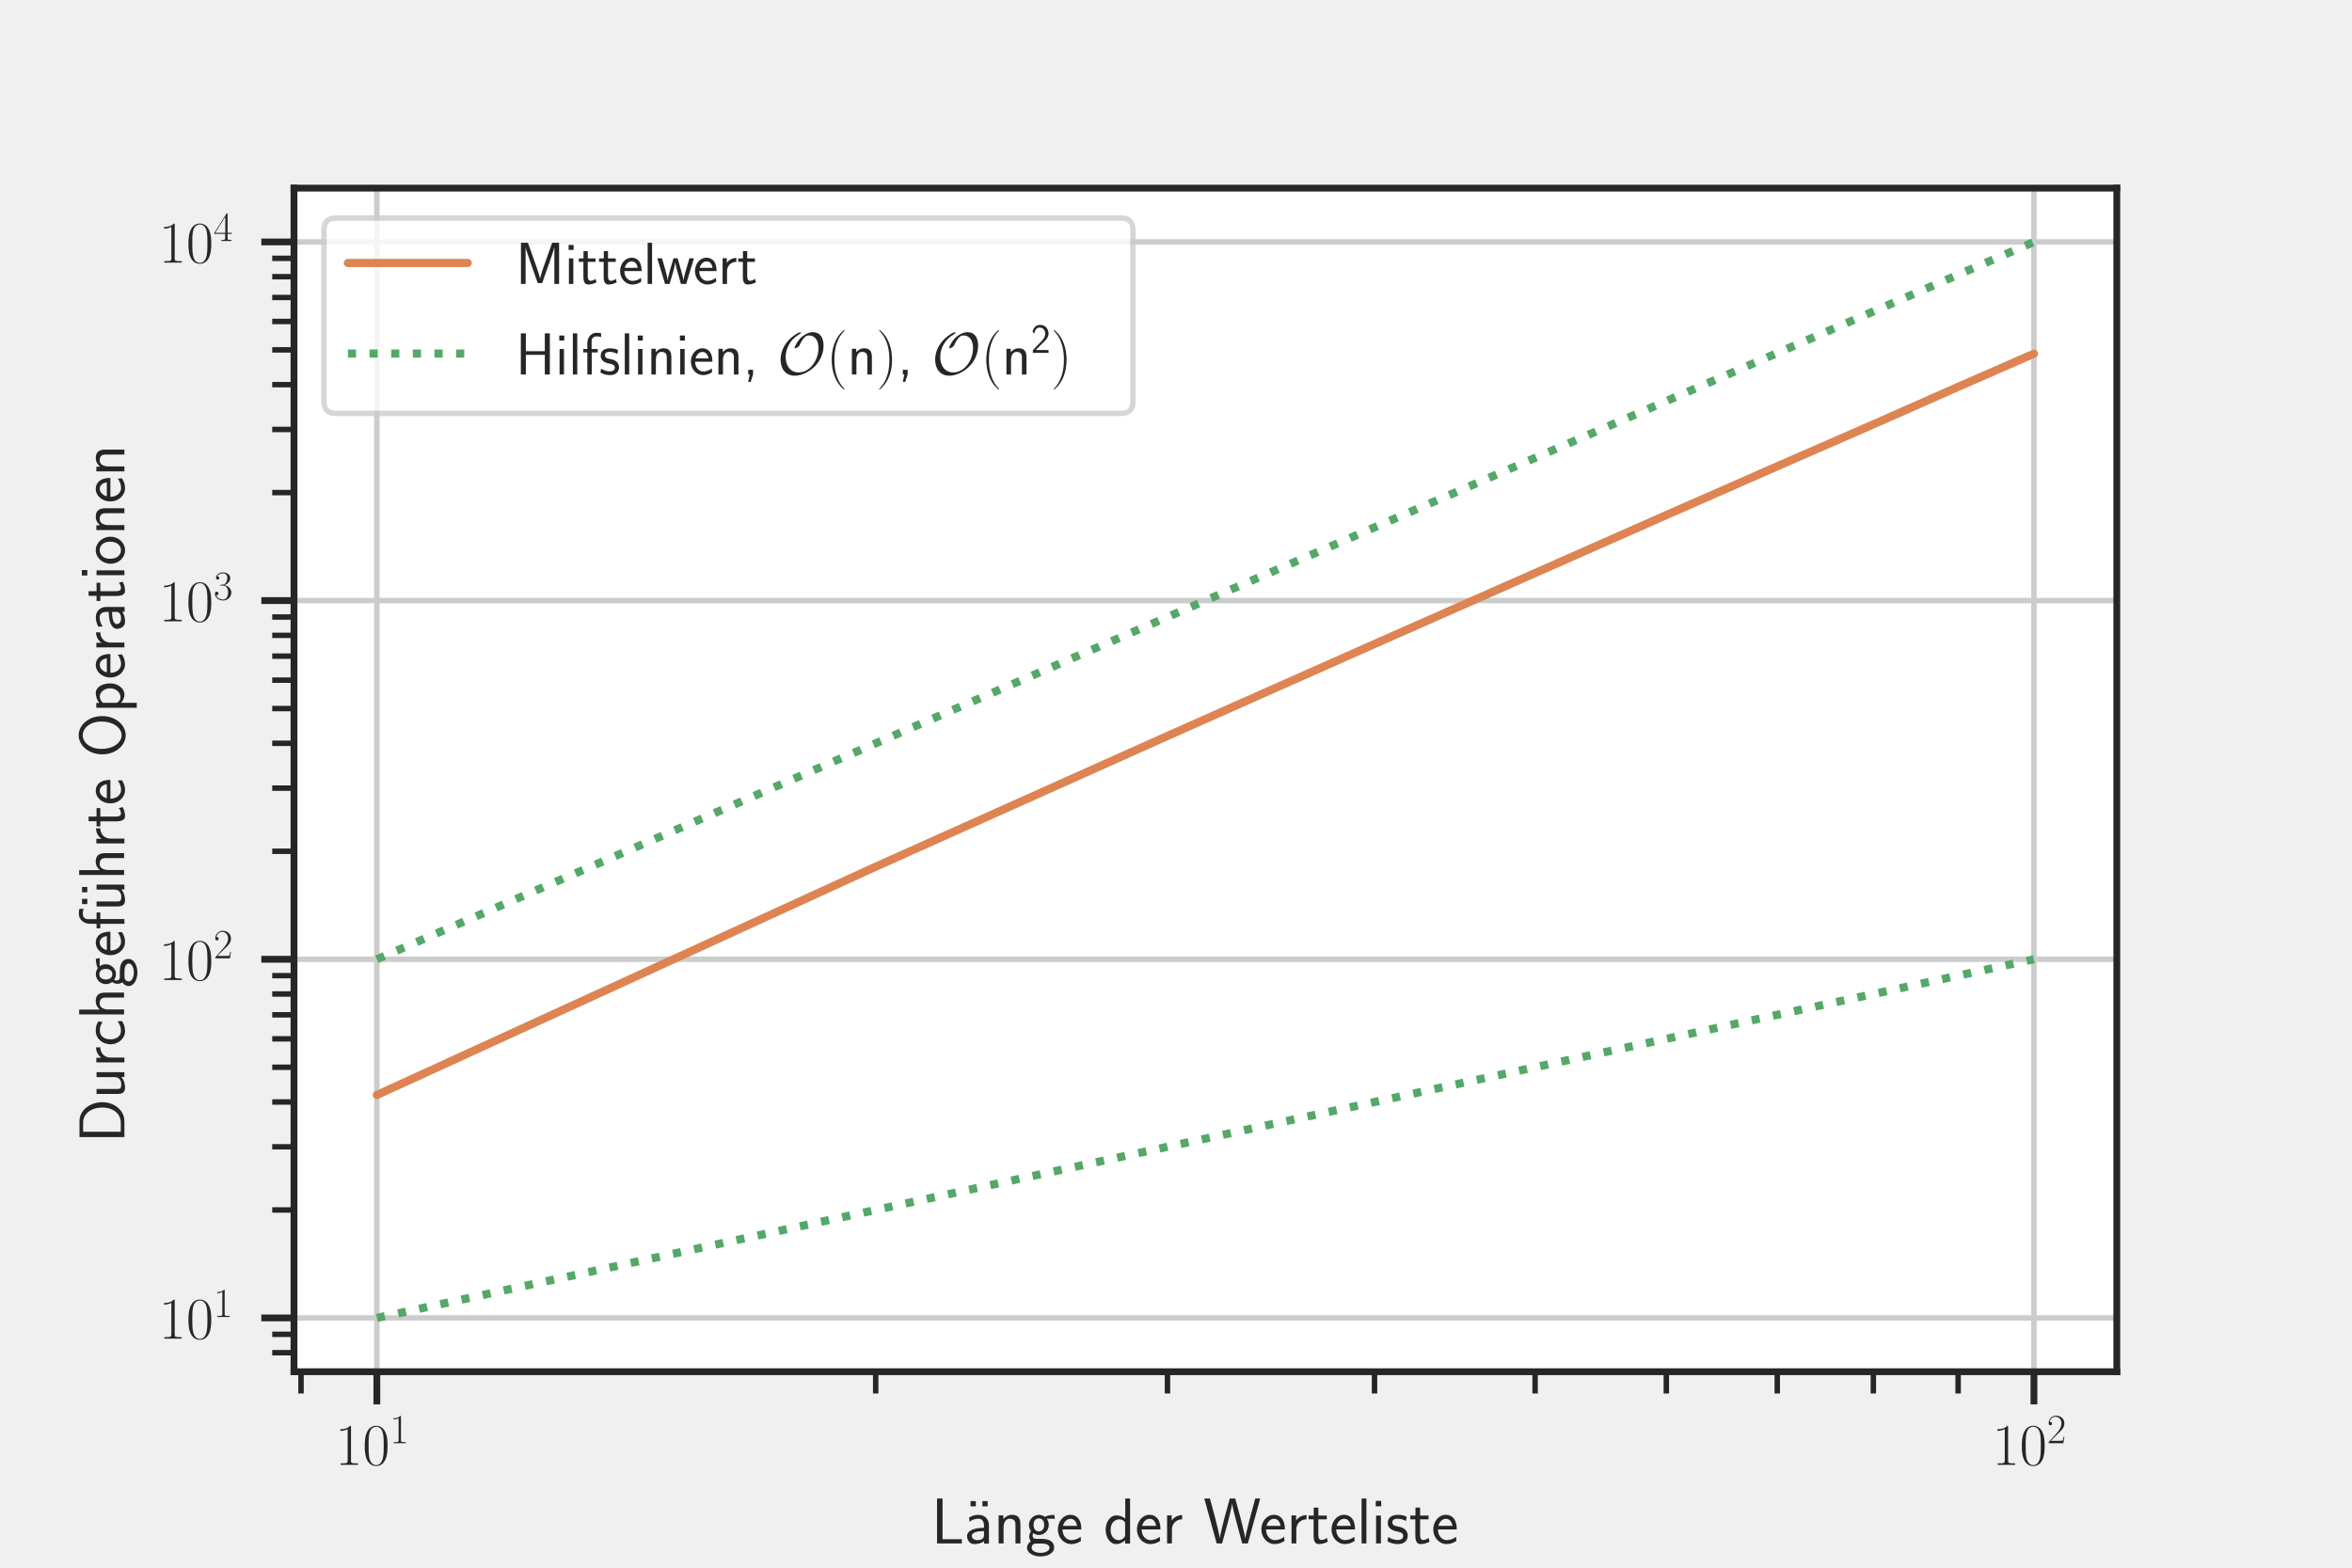
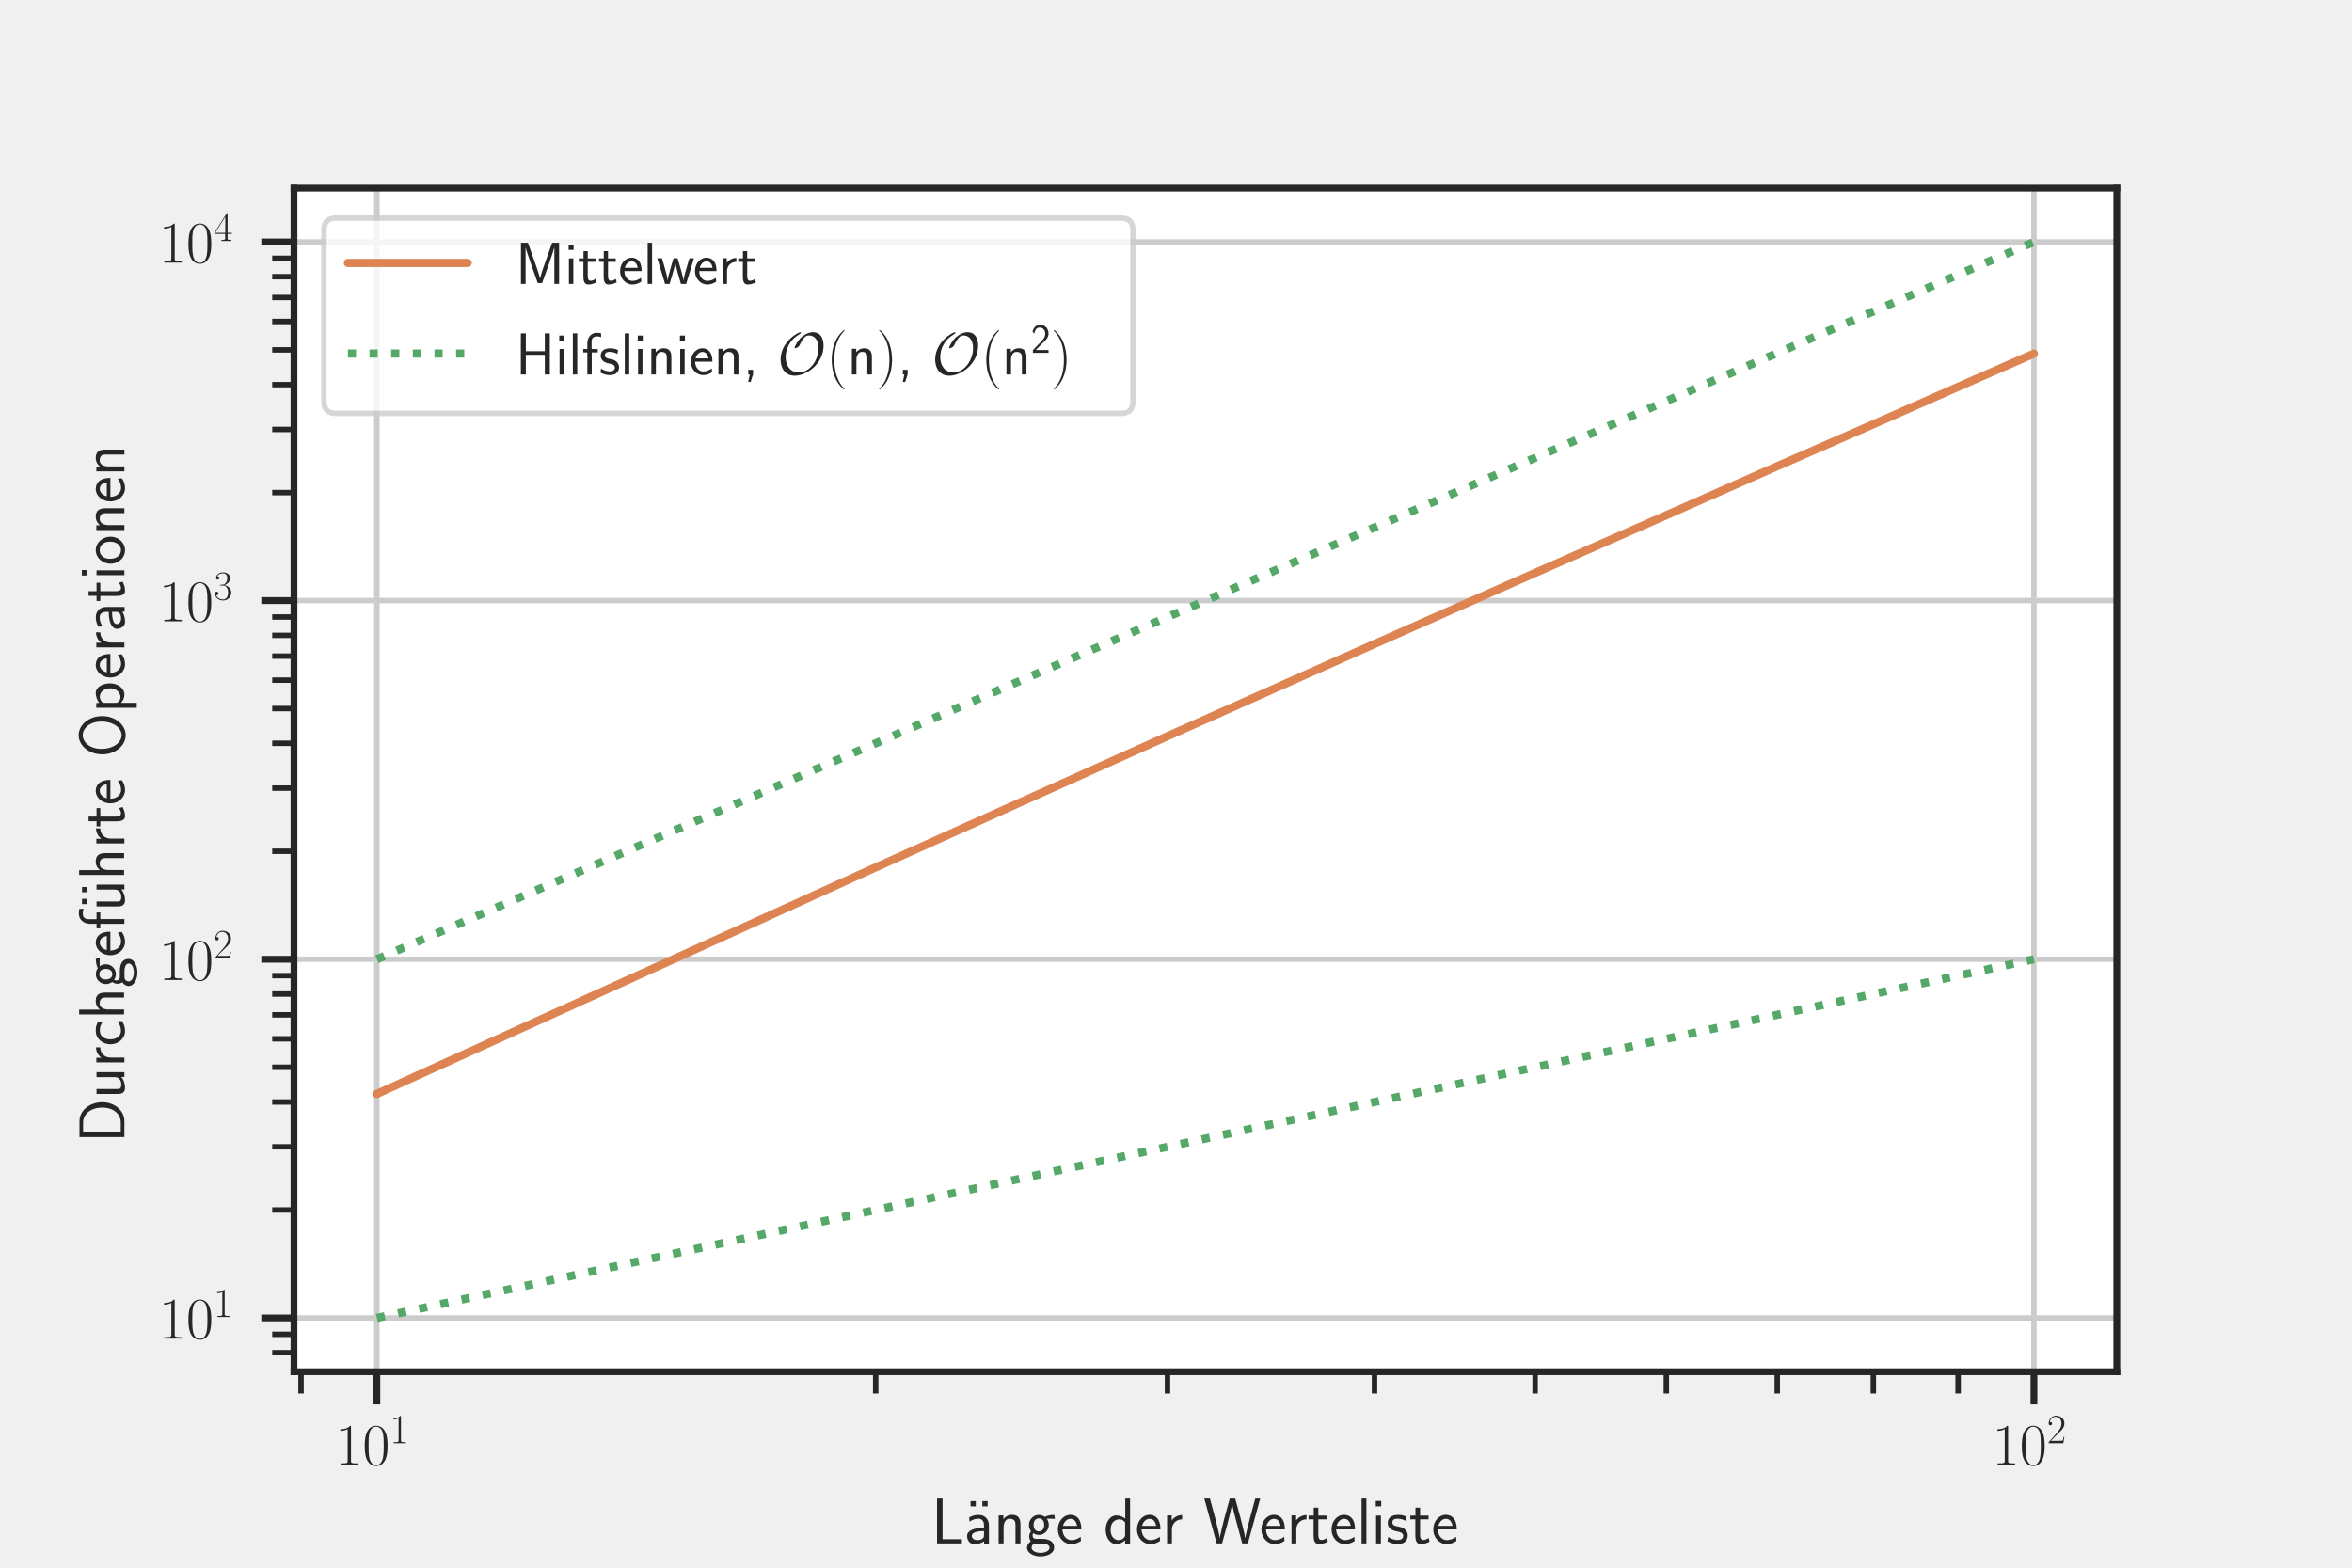
<svg xmlns="http://www.w3.org/2000/svg" xmlns:xlink="http://www.w3.org/1999/xlink" width="432pt" height="288pt" viewBox="0 0 432 288" version="1.1">
  <defs>
    <style type="text/css">*{stroke-linejoin: round; stroke-linecap: butt}</style>
  </defs>
  <g id="figure_1">
    <g id="patch_1">
      <path d="M 0 288  L 432 288  L 432 0  L 0 0  L 0 288  z " style="fill: none" />
    </g>
    <g id="axes_1">
      <g id="patch_2">
        <path d="M 54 252  L 388.8 252  L 388.8 34.56  L 54 34.56  z " style="fill: #ffffff" />
      </g>
      <g id="matplotlib.axis_1">
        <g id="xtick_1">
          <g id="line2d_1">
-             <path d="M 69.218 252  L 69.218 34.56  " clip-path="url(#p0f7d8b0565)" style="fill: none; stroke: #cccccc; stroke-linecap: round" />
+             <path d="M 69.218 252  L 69.218 34.56  " clip-path="url(#p157c91a8a0)" style="fill: none; stroke: #cccccc; stroke-linecap: round" />
          </g>
          <g id="line2d_2">
            <defs>
-               <path id="mb11c93029e" d="M 0 0  L 0 6  " style="stroke: #262626; stroke-width: 1.25" />
-             </defs>
-             <g>
-               <use xlink:href="#mb11c93029e" x="69.218" y="252" style="fill: #262626; stroke: #262626; stroke-width: 1.25" />
+               <path id="md60c6b02e2" d="M 0 0  L 0 6  " style="stroke: #262626; stroke-width: 1.25" />
+             </defs>
+             <g>
+               <use xlink:href="#md60c6b02e2" x="69.218" y="252" style="fill: #262626; stroke: #262626; stroke-width: 1.25" />
            </g>
          </g>
          <g id="text_1">
            <g style="fill: #262626" transform="translate(61.55454 269.1103)scale(0.11 -0.11)">
              <defs>
                <path id="CMR17-31" d="M 1702 4058  C 1702 4192 1696 4192 1606 4192  C 1357 3916 979 3827 621 3827  C 602 3827 570 3827 563 3808  C 557 3795 557 3782 557 3648  C 755 3648 1088 3686 1344 3839  L 1344 461  C 1344 236 1331 160 781 160  L 589 160  L 589 0  C 896 0 1216 0 1523 0  C 1830 0 2150 0 2458 0  L 2458 160  L 2266 160  C 1715 160 1702 230 1702 458  L 1702 4058  z " transform="scale(0.015625)" />
                <path id="CMR17-30" d="M 2688 2025  C 2688 2416 2682 3080 2413 3591  C 2176 4039 1798 4198 1466 4198  C 1158 4198 768 4058 525 3597  C 269 3118 243 2524 243 2025  C 243 1661 250 1106 448 619  C 723 -39 1216 -128 1466 -128  C 1760 -128 2208 -7 2470 600  C 2662 1042 2688 1559 2688 2025  z M 1466 -26  C 1056 -26 813 325 723 812  C 653 1188 653 1738 653 2096  C 653 2588 653 2997 736 3387  C 858 3929 1216 4096 1466 4096  C 1728 4096 2067 3923 2189 3400  C 2272 3036 2278 2607 2278 2096  C 2278 1680 2278 1169 2202 792  C 2067 95 1690 -26 1466 -26  z " transform="scale(0.015625)" />
              </defs>
              <use xlink:href="#CMR17-31" transform="scale(0.996264)" />
              <use xlink:href="#CMR17-30" transform="translate(45.69048 0)scale(0.996264)" />
              <use xlink:href="#CMR17-31" transform="translate(91.38095 36.15364)scale(0.697382)" />
            </g>
          </g>
        </g>
        <g id="xtick_2">
          <g id="line2d_3">
-             <path d="M 373.582 252  L 373.582 34.56  " clip-path="url(#p0f7d8b0565)" style="fill: none; stroke: #cccccc; stroke-linecap: round" />
+             <path d="M 373.582 252  L 373.582 34.56  " clip-path="url(#p157c91a8a0)" style="fill: none; stroke: #cccccc; stroke-linecap: round" />
          </g>
          <g id="line2d_4">
            <g>
-               <use xlink:href="#mb11c93029e" x="373.582" y="252" style="fill: #262626; stroke: #262626; stroke-width: 1.25" />
+               <use xlink:href="#md60c6b02e2" x="373.582" y="252" style="fill: #262626; stroke: #262626; stroke-width: 1.25" />
            </g>
          </g>
          <g id="text_2">
            <g style="fill: #262626" transform="translate(365.9182 269.1103)scale(0.11 -0.11)">
              <defs>
                <path id="CMR17-32" d="M 2669 989  L 2554 989  C 2490 536 2438 459 2413 420  C 2381 369 1920 369 1830 369  L 602 369  C 832 619 1280 1072 1824 1597  C 2214 1967 2669 2402 2669 3035  C 2669 3790 2067 4224 1395 4224  C 691 4224 262 3604 262 3030  C 262 2780 448 2748 525 2748  C 589 2748 781 2787 781 3010  C 781 3207 614 3264 525 3264  C 486 3264 448 3258 422 3245  C 544 3790 915 4058 1306 4058  C 1862 4058 2227 3617 2227 3035  C 2227 2479 1901 2000 1536 1584  L 262 146  L 262 0  L 2515 0  L 2669 989  z " transform="scale(0.015625)" />
              </defs>
              <use xlink:href="#CMR17-31" transform="scale(0.996264)" />
              <use xlink:href="#CMR17-30" transform="translate(45.69048 0)scale(0.996264)" />
              <use xlink:href="#CMR17-32" transform="translate(91.38095 36.15364)scale(0.697382)" />
            </g>
          </g>
        </g>
        <g id="xtick_3">
          <g id="line2d_5">
            <defs>
-               <path id="mc1dfe61131" d="M 0 0  L 0 4  " style="stroke: #262626" />
-             </defs>
-             <g>
-               <use xlink:href="#mc1dfe61131" x="55.291" y="252" style="fill: #262626; stroke: #262626" />
+               <path id="m13359ca00f" d="M 0 0  L 0 4  " style="stroke: #262626" />
+             </defs>
+             <g>
+               <use xlink:href="#m13359ca00f" x="55.291" y="252" style="fill: #262626; stroke: #262626" />
            </g>
          </g>
        </g>
        <g id="xtick_4">
          <g id="line2d_6">
            <g>
-               <use xlink:href="#mc1dfe61131" x="160.841" y="252" style="fill: #262626; stroke: #262626" />
+               <use xlink:href="#m13359ca00f" x="160.841" y="252" style="fill: #262626; stroke: #262626" />
            </g>
          </g>
        </g>
        <g id="xtick_5">
          <g id="line2d_7">
            <g>
-               <use xlink:href="#mc1dfe61131" x="214.437" y="252" style="fill: #262626; stroke: #262626" />
+               <use xlink:href="#m13359ca00f" x="214.437" y="252" style="fill: #262626; stroke: #262626" />
            </g>
          </g>
        </g>
        <g id="xtick_6">
          <g id="line2d_8">
            <g>
-               <use xlink:href="#mc1dfe61131" x="252.463" y="252" style="fill: #262626; stroke: #262626" />
+               <use xlink:href="#m13359ca00f" x="252.463" y="252" style="fill: #262626; stroke: #262626" />
            </g>
          </g>
        </g>
        <g id="xtick_7">
          <g id="line2d_9">
            <g>
-               <use xlink:href="#mc1dfe61131" x="281.959" y="252" style="fill: #262626; stroke: #262626" />
+               <use xlink:href="#m13359ca00f" x="281.959" y="252" style="fill: #262626; stroke: #262626" />
            </g>
          </g>
        </g>
        <g id="xtick_8">
          <g id="line2d_10">
            <g>
-               <use xlink:href="#mc1dfe61131" x="306.059" y="252" style="fill: #262626; stroke: #262626" />
+               <use xlink:href="#m13359ca00f" x="306.059" y="252" style="fill: #262626; stroke: #262626" />
            </g>
          </g>
        </g>
        <g id="xtick_9">
          <g id="line2d_11">
            <g>
-               <use xlink:href="#mc1dfe61131" x="326.435" y="252" style="fill: #262626; stroke: #262626" />
+               <use xlink:href="#m13359ca00f" x="326.435" y="252" style="fill: #262626; stroke: #262626" />
            </g>
          </g>
        </g>
        <g id="xtick_10">
          <g id="line2d_12">
            <g>
-               <use xlink:href="#mc1dfe61131" x="344.086" y="252" style="fill: #262626; stroke: #262626" />
+               <use xlink:href="#m13359ca00f" x="344.086" y="252" style="fill: #262626; stroke: #262626" />
            </g>
          </g>
        </g>
        <g id="xtick_11">
          <g id="line2d_13">
            <g>
-               <use xlink:href="#mc1dfe61131" x="359.655" y="252" style="fill: #262626; stroke: #262626" />
+               <use xlink:href="#m13359ca00f" x="359.655" y="252" style="fill: #262626; stroke: #262626" />
            </g>
          </g>
        </g>
        <g id="text_3">
          <g style="fill: #262626" transform="translate(171.063 283.5434)scale(0.12 -0.12)">
            <defs>
              <path id="CMSS17-4c" d="M 1670 414  C 1594 414 1517 414 1440 414  L 1101 414  L 1101 4416  L 563 4416  L 563 0  L 3002 0  L 3002 414  L 1670 414  z " transform="scale(0.015625)" />
              <path id="CMSS17-7f" d="M 1178 4164  L 659 4164  L 659 3648  L 1178 3648  L 1178 4164  z M 2342 4164  L 1824 4164  L 1824 3648  L 2342 3648  L 2342 4164  z " transform="scale(0.015625)" />
              <path id="CMSS17-61" d="M 2406 1791  C 2406 2392 1978 2808 1402 2808  C 1120 2808 813 2757 461 2553  L 499 2135  C 659 2248 934 2432 1395 2432  C 1722 2432 1920 2180 1920 1782  L 1920 1536  C 896 1536 256 1238 256 726  C 256 461 416 -64 947 -64  C 1043 -64 1562 -64 1933 217  L 1933 -19  L 2406 -19  L 2406 1791  z M 1920 816  C 1920 701 1920 548 1728 434  C 1562 325 1350 325 1261 325  C 941 325 723 511 723 744  C 723 1211 1722 1211 1920 1211  L 1920 816  z " transform="scale(0.015625)" />
              <path id="CMSS17-6e" d="M 2618 1877  C 2618 2283 2522 2816 1798 2816  C 1389 2816 1120 2606 941 2389  L 941 2758  L 474 2758  L 474 0  L 960 0  L 960 1559  C 960 1964 1114 2428 1549 2428  C 2112 2428 2131 2048 2131 1829  L 2131 0  L 2618 0  L 2618 1877  z " transform="scale(0.015625)" />
              <path id="CMSS17-67" d="M 2848 2808  C 2483 2808 2170 2738 1914 2617  C 1702 2777 1485 2808 1338 2808  C 781 2808 358 2349 358 1814  C 358 1468 550 1207 563 1195  C 448 1035 384 863 384 672  C 384 448 474 289 544 200  C 211 -3 166 -314 166 -435  C 166 -898 749 -1280 1498 -1280  C 2253 -1280 2835 -898 2835 -428  C 2835 448 1856 448 1587 448  L 1069 448  C 973 448 717 448 717 791  C 717 921 774 1004 781 1010  C 877 940 1075 832 1338 832  C 1869 832 2310 1278 2310 1827  C 2310 2132 2170 2355 2112 2432  L 2131 2432  C 2150 2432 2419 2432 2515 2432  C 2720 2432 2739 2429 2918 2419  L 2848 2808  z M 1338 1182  C 1120 1182 813 1315 813 1823  C 813 2375 1165 2464 1331 2464  C 1549 2464 1856 2331 1856 1823  C 1856 1271 1504 1182 1338 1182  z M 1581 -10  C 1734 -10 2381 -10 2381 -442  C 2381 -714 1984 -929 1504 -929  C 1018 -929 621 -720 621 -435  C 621 -403 621 -10 1062 -10  L 1581 -10  z " transform="scale(0.015625)" />
              <path id="CMSS17-65" d="M 2502 1377  C 2502 1590 2490 2003 2285 2345  C 2061 2713 1696 2816 1421 2816  C 755 2816 192 2188 192 1375  C 192 582 774 -64 1510 -64  C 1798 -64 2150 19 2470 248  C 2470 274 2458 414 2451 420  C 2451 433 2432 630 2432 656  C 2125 407 1773 325 1517 325  C 1107 325 666 667 646 1377  L 2502 1377  z M 698 1728  C 781 2084 1062 2421 1421 2421  C 1517 2421 1965 2421 2080 1728  L 698 1728  z " transform="scale(0.015625)" />
              <path id="CMSS17-64" d="M 2611 4416  L 2138 4416  L 2138 2438  C 1939 2603 1613 2756 1254 2756  C 672 2756 211 2131 211 1347  C 211 562 666 -64 1235 -64  C 1677 -64 1971 172 2125 306  L 2125 -13  L 2611 -13  L 2611 4416  z M 2125 836  C 2125 747 2125 653 1926 482  C 1798 375 1645 325 1498 325  C 1152 325 698 576 698 1340  C 698 2134 1210 2368 1562 2368  C 1798 2368 1990 2254 2125 2065  L 2125 836  z " transform="scale(0.015625)" />
              <path id="CMSS17-72" d="M 954 1363  C 954 1965 1395 2368 1958 2368  L 1958 2789  C 1549 2789 1165 2585 934 2253  L 934 2758  L 480 2758  L 480 0  L 954 0  L 954 1363  z " transform="scale(0.015625)" />
              <path id="CMSS17-57" d="M 5581 4416  L 5094 4416  L 4557 2437  C 4474 2118 4397 1801 4320 1482  C 4205 1011 4122 681 4109 515  L 4102 515  C 4090 687 4006 1049 3904 1457  C 3827 1795 3744 2131 3654 2462  L 3123 4416  L 2586 4416  L 2080 2562  L 1824 1549  C 1632 747 1626 632 1613 505  L 1606 505  C 1606 543 1581 753 1402 1498  C 1312 1868 1222 2244 1126 2601  L 634 4416  L 83 4416  L 1299 0  L 1830 0  L 2336 1839  L 2592 2851  C 2765 3564 2803 3742 2816 3901  L 2822 3901  C 2822 3876 2880 3474 3130 2545  L 3808 0  L 4365 0  L 5581 4416  z " transform="scale(0.015625)" />
              <path id="CMSS17-74" d="M 1069 2368  L 1901 2368  L 1901 2737  L 1069 2737  L 1069 3520  L 614 3520  L 614 2737  L 109 2737  L 109 2368  L 602 2368  L 602 749  C 602 384 685 -64 1107 -64  C 1427 -64 1722 25 2003 172  L 1901 548  C 1747 414 1562 337 1363 337  C 1082 337 1069 696 1069 856  L 1069 2368  z " transform="scale(0.015625)" />
              <path id="CMSS17-6c" d="M 947 4416  L 474 4416  L 474 0  L 947 0  L 947 4416  z " transform="scale(0.015625)" />
              <path id="CMSS17-69" d="M 979 4183  L 442 4183  L 442 3648  L 979 3648  L 979 4183  z M 947 2739  L 474 2739  L 474 0  L 947 0  L 947 2739  z " transform="scale(0.015625)" />
              <path id="CMSS17-73" d="M 2061 2627  C 1683 2807 1389 2807 1197 2807  C 742 2807 198 2648 198 2003  C 198 1359 902 1218 1094 1179  C 1389 1122 1715 1058 1715 740  C 1715 337 1254 337 1171 337  C 915 337 563 407 243 638  L 166 210  C 531 0 883 -64 1178 -64  C 1965 -64 2163 416 2163 781  C 2163 1094 1984 1305 1862 1401  C 1651 1568 1574 1587 1050 1696  C 960 1709 646 1779 646 2066  C 646 2432 1050 2432 1139 2432  C 1555 2432 1811 2303 1984 2208  L 2061 2627  z " transform="scale(0.015625)" />
            </defs>
            <use xlink:href="#CMSS17-4c" transform="scale(0.996264)" />
            <use xlink:href="#CMSS17-7f" transform="translate(49.72625 0)scale(0.996264)" />
            <use xlink:href="#CMSS17-61" transform="translate(50.68711 0)scale(0.996264)" />
            <use xlink:href="#CMSS17-6e" transform="translate(95.60903 0)scale(0.996264)" />
            <use xlink:href="#CMSS17-67" transform="translate(143.814 0)scale(0.996264)" />
            <use xlink:href="#CMSS17-65" transform="translate(190.6576 0)scale(0.996264)" />
            <use xlink:href="#CMSS17-64" transform="translate(263.5255 0)scale(0.996264)" />
            <use xlink:href="#CMSS17-65" transform="translate(311.7305 0)scale(0.996264)" />
            <use xlink:href="#CMSS17-72" transform="translate(353.3693 0)scale(0.996264)" />
            <use xlink:href="#CMSS17-57" transform="translate(416.5082 0)scale(0.996264)" />
            <use xlink:href="#CMSS17-65" transform="translate(502.1479 0)scale(0.996264)" />
            <use xlink:href="#CMSS17-72" transform="translate(543.7867 0)scale(0.996264)" />
            <use xlink:href="#CMSS17-74" transform="translate(575.6965 0)scale(0.996264)" />
            <use xlink:href="#CMSS17-65" transform="translate(609.5281 0)scale(0.996264)" />
            <use xlink:href="#CMSS17-6c" transform="translate(651.1669 0)scale(0.996264)" />
            <use xlink:href="#CMSS17-69" transform="translate(673.3476 0)scale(0.996264)" />
            <use xlink:href="#CMSS17-73" transform="translate(695.5283 0)scale(0.996264)" />
            <use xlink:href="#CMSS17-74" transform="translate(731.4419 0)scale(0.996264)" />
            <use xlink:href="#CMSS17-65" transform="translate(765.2734 0)scale(0.996264)" />
          </g>
        </g>
      </g>
      <g id="matplotlib.axis_2">
        <g id="ytick_1">
          <g id="line2d_14">
-             <path d="M 54 242.116  L 388.8 242.116  " clip-path="url(#p0f7d8b0565)" style="fill: none; stroke: #cccccc; stroke-linecap: round" />
+             <path d="M 54 242.116  L 388.8 242.116  " clip-path="url(#p157c91a8a0)" style="fill: none; stroke: #cccccc; stroke-linecap: round" />
          </g>
          <g id="line2d_15">
            <defs>
-               <path id="mcc41a3c6ed" d="M 0 0  L -6 0  " style="stroke: #262626; stroke-width: 1.25" />
-             </defs>
-             <g>
-               <use xlink:href="#mcc41a3c6ed" x="54" y="242.116" style="fill: #262626; stroke: #262626; stroke-width: 1.25" />
+               <path id="mfdc8677a50" d="M 0 0  L -6 0  " style="stroke: #262626; stroke-width: 1.25" />
+             </defs>
+             <g>
+               <use xlink:href="#mfdc8677a50" x="54" y="242.116" style="fill: #262626; stroke: #262626; stroke-width: 1.25" />
            </g>
          </g>
          <g id="text_4">
            <g style="fill: #262626" transform="translate(29.17273 245.9215)scale(0.11 -0.11)">
              <use xlink:href="#CMR17-31" transform="scale(0.996264)" />
              <use xlink:href="#CMR17-30" transform="translate(45.69048 0)scale(0.996264)" />
              <use xlink:href="#CMR17-31" transform="translate(91.38095 36.15364)scale(0.697382)" />
            </g>
          </g>
        </g>
        <g id="ytick_2">
          <g id="line2d_16">
-             <path d="M 54 176.225  L 388.8 176.225  " clip-path="url(#p0f7d8b0565)" style="fill: none; stroke: #cccccc; stroke-linecap: round" />
+             <path d="M 54 176.225  L 388.8 176.225  " clip-path="url(#p157c91a8a0)" style="fill: none; stroke: #cccccc; stroke-linecap: round" />
          </g>
          <g id="line2d_17">
            <g>
-               <use xlink:href="#mcc41a3c6ed" x="54" y="176.225" style="fill: #262626; stroke: #262626; stroke-width: 1.25" />
+               <use xlink:href="#mfdc8677a50" x="54" y="176.225" style="fill: #262626; stroke: #262626; stroke-width: 1.25" />
            </g>
          </g>
          <g id="text_5">
            <g style="fill: #262626" transform="translate(29.17273 180.0306)scale(0.11 -0.11)">
              <use xlink:href="#CMR17-31" transform="scale(0.996264)" />
              <use xlink:href="#CMR17-30" transform="translate(45.69048 0)scale(0.996264)" />
              <use xlink:href="#CMR17-32" transform="translate(91.38095 36.15364)scale(0.697382)" />
            </g>
          </g>
        </g>
        <g id="ytick_3">
          <g id="line2d_18">
-             <path d="M 54 110.335  L 388.8 110.335  " clip-path="url(#p0f7d8b0565)" style="fill: none; stroke: #cccccc; stroke-linecap: round" />
+             <path d="M 54 110.335  L 388.8 110.335  " clip-path="url(#p157c91a8a0)" style="fill: none; stroke: #cccccc; stroke-linecap: round" />
          </g>
          <g id="line2d_19">
            <g>
-               <use xlink:href="#mcc41a3c6ed" x="54" y="110.335" style="fill: #262626; stroke: #262626; stroke-width: 1.25" />
+               <use xlink:href="#mfdc8677a50" x="54" y="110.335" style="fill: #262626; stroke: #262626; stroke-width: 1.25" />
            </g>
          </g>
          <g id="text_6">
            <g style="fill: #262626" transform="translate(29.17273 114.1397)scale(0.11 -0.11)">
              <defs>
                <path id="CMR17-33" d="M 1414 2157  C 1984 2157 2234 1662 2234 1090  C 2234 320 1824 25 1453 25  C 1114 25 563 194 390 693  C 422 680 454 680 486 680  C 640 680 755 782 755 948  C 755 1133 614 1216 486 1216  C 378 1216 211 1165 211 926  C 211 335 787 -128 1466 -128  C 2176 -128 2720 430 2720 1085  C 2720 1707 2208 2157 1600 2227  C 2086 2328 2554 2756 2554 3329  C 2554 3820 2048 4179 1472 4179  C 890 4179 378 3829 378 3329  C 378 3110 544 3072 627 3072  C 762 3072 877 3155 877 3321  C 877 3486 762 3569 627 3569  C 602 3569 570 3569 544 3557  C 730 3959 1235 4032 1459 4032  C 1683 4032 2106 3925 2106 3320  C 2106 3143 2080 2828 1862 2550  C 1670 2304 1453 2304 1242 2284  C 1210 2284 1062 2269 1037 2269  C 992 2263 966 2257 966 2208  C 966 2163 973 2157 1101 2157  L 1414 2157  z " transform="scale(0.015625)" />
              </defs>
              <use xlink:href="#CMR17-31" transform="scale(0.996264)" />
              <use xlink:href="#CMR17-30" transform="translate(45.69048 0)scale(0.996264)" />
              <use xlink:href="#CMR17-33" transform="translate(91.38095 36.15364)scale(0.697382)" />
            </g>
          </g>
        </g>
        <g id="ytick_4">
          <g id="line2d_20">
-             <path d="M 54 44.444  L 388.8 44.444  " clip-path="url(#p0f7d8b0565)" style="fill: none; stroke: #cccccc; stroke-linecap: round" />
+             <path d="M 54 44.444  L 388.8 44.444  " clip-path="url(#p157c91a8a0)" style="fill: none; stroke: #cccccc; stroke-linecap: round" />
          </g>
          <g id="line2d_21">
            <g>
-               <use xlink:href="#mcc41a3c6ed" x="54" y="44.444" style="fill: #262626; stroke: #262626; stroke-width: 1.25" />
+               <use xlink:href="#mfdc8677a50" x="54" y="44.444" style="fill: #262626; stroke: #262626; stroke-width: 1.25" />
            </g>
          </g>
          <g id="text_7">
            <g style="fill: #262626" transform="translate(29.17273 48.24881)scale(0.11 -0.11)">
              <defs>
                <path id="CMR17-34" d="M 2150 4122  C 2150 4256 2144 4256 2029 4256  L 128 1254  L 128 1088  L 1779 1088  L 1779 457  C 1779 224 1766 160 1318 160  L 1197 160  L 1197 0  C 1402 0 1747 0 1965 0  C 2182 0 2528 0 2733 0  L 2733 160  L 2611 160  C 2163 160 2150 224 2150 457  L 2150 1088  L 2803 1088  L 2803 1254  L 2150 1254  L 2150 4122  z M 1798 3703  L 1798 1254  L 256 1254  L 1798 3703  z " transform="scale(0.015625)" />
              </defs>
              <use xlink:href="#CMR17-31" transform="scale(0.996264)" />
              <use xlink:href="#CMR17-30" transform="translate(45.69048 0)scale(0.996264)" />
              <use xlink:href="#CMR17-34" transform="translate(91.38095 36.15364)scale(0.697382)" />
            </g>
          </g>
        </g>
        <g id="ytick_5">
          <g id="line2d_22">
            <defs>
-               <path id="md5232c3e01" d="M 0 0  L -4 0  " style="stroke: #262626" />
-             </defs>
-             <g>
-               <use xlink:href="#md5232c3e01" x="54" y="248.502" style="fill: #262626; stroke: #262626" />
+               <path id="m8de1b39339" d="M 0 0  L -4 0  " style="stroke: #262626" />
+             </defs>
+             <g>
+               <use xlink:href="#m8de1b39339" x="54" y="248.502" style="fill: #262626; stroke: #262626" />
            </g>
          </g>
        </g>
        <g id="ytick_6">
          <g id="line2d_23">
            <g>
-               <use xlink:href="#md5232c3e01" x="54" y="245.131" style="fill: #262626; stroke: #262626" />
+               <use xlink:href="#m8de1b39339" x="54" y="245.131" style="fill: #262626; stroke: #262626" />
            </g>
          </g>
        </g>
        <g id="ytick_7">
          <g id="line2d_24">
            <g>
-               <use xlink:href="#md5232c3e01" x="54" y="222.281" style="fill: #262626; stroke: #262626" />
+               <use xlink:href="#m8de1b39339" x="54" y="222.281" style="fill: #262626; stroke: #262626" />
            </g>
          </g>
        </g>
        <g id="ytick_8">
          <g id="line2d_25">
            <g>
-               <use xlink:href="#md5232c3e01" x="54" y="210.678" style="fill: #262626; stroke: #262626" />
+               <use xlink:href="#m8de1b39339" x="54" y="210.678" style="fill: #262626; stroke: #262626" />
            </g>
          </g>
        </g>
        <g id="ytick_9">
          <g id="line2d_26">
            <g>
-               <use xlink:href="#md5232c3e01" x="54" y="202.446" style="fill: #262626; stroke: #262626" />
+               <use xlink:href="#m8de1b39339" x="54" y="202.446" style="fill: #262626; stroke: #262626" />
            </g>
          </g>
        </g>
        <g id="ytick_10">
          <g id="line2d_27">
            <g>
-               <use xlink:href="#md5232c3e01" x="54" y="196.061" style="fill: #262626; stroke: #262626" />
+               <use xlink:href="#m8de1b39339" x="54" y="196.061" style="fill: #262626; stroke: #262626" />
            </g>
          </g>
        </g>
        <g id="ytick_11">
          <g id="line2d_28">
            <g>
-               <use xlink:href="#md5232c3e01" x="54" y="190.843" style="fill: #262626; stroke: #262626" />
+               <use xlink:href="#m8de1b39339" x="54" y="190.843" style="fill: #262626; stroke: #262626" />
            </g>
          </g>
        </g>
        <g id="ytick_12">
          <g id="line2d_29">
            <g>
-               <use xlink:href="#md5232c3e01" x="54" y="186.432" style="fill: #262626; stroke: #262626" />
+               <use xlink:href="#m8de1b39339" x="54" y="186.432" style="fill: #262626; stroke: #262626" />
            </g>
          </g>
        </g>
        <g id="ytick_13">
          <g id="line2d_30">
            <g>
-               <use xlink:href="#md5232c3e01" x="54" y="182.611" style="fill: #262626; stroke: #262626" />
+               <use xlink:href="#m8de1b39339" x="54" y="182.611" style="fill: #262626; stroke: #262626" />
            </g>
          </g>
        </g>
        <g id="ytick_14">
          <g id="line2d_31">
            <g>
-               <use xlink:href="#md5232c3e01" x="54" y="179.24" style="fill: #262626; stroke: #262626" />
+               <use xlink:href="#m8de1b39339" x="54" y="179.24" style="fill: #262626; stroke: #262626" />
            </g>
          </g>
        </g>
        <g id="ytick_15">
          <g id="line2d_32">
            <g>
-               <use xlink:href="#md5232c3e01" x="54" y="156.39" style="fill: #262626; stroke: #262626" />
+               <use xlink:href="#m8de1b39339" x="54" y="156.39" style="fill: #262626; stroke: #262626" />
            </g>
          </g>
        </g>
        <g id="ytick_16">
          <g id="line2d_33">
            <g>
-               <use xlink:href="#md5232c3e01" x="54" y="144.788" style="fill: #262626; stroke: #262626" />
+               <use xlink:href="#m8de1b39339" x="54" y="144.788" style="fill: #262626; stroke: #262626" />
            </g>
          </g>
        </g>
        <g id="ytick_17">
          <g id="line2d_34">
            <g>
-               <use xlink:href="#md5232c3e01" x="54" y="136.555" style="fill: #262626; stroke: #262626" />
+               <use xlink:href="#m8de1b39339" x="54" y="136.555" style="fill: #262626; stroke: #262626" />
            </g>
          </g>
        </g>
        <g id="ytick_18">
          <g id="line2d_35">
            <g>
-               <use xlink:href="#md5232c3e01" x="54" y="130.17" style="fill: #262626; stroke: #262626" />
+               <use xlink:href="#m8de1b39339" x="54" y="130.17" style="fill: #262626; stroke: #262626" />
            </g>
          </g>
        </g>
        <g id="ytick_19">
          <g id="line2d_36">
            <g>
-               <use xlink:href="#md5232c3e01" x="54" y="124.952" style="fill: #262626; stroke: #262626" />
+               <use xlink:href="#m8de1b39339" x="54" y="124.952" style="fill: #262626; stroke: #262626" />
            </g>
          </g>
        </g>
        <g id="ytick_20">
          <g id="line2d_37">
            <g>
-               <use xlink:href="#md5232c3e01" x="54" y="120.541" style="fill: #262626; stroke: #262626" />
+               <use xlink:href="#m8de1b39339" x="54" y="120.541" style="fill: #262626; stroke: #262626" />
            </g>
          </g>
        </g>
        <g id="ytick_21">
          <g id="line2d_38">
            <g>
-               <use xlink:href="#md5232c3e01" x="54" y="116.72" style="fill: #262626; stroke: #262626" />
+               <use xlink:href="#m8de1b39339" x="54" y="116.72" style="fill: #262626; stroke: #262626" />
            </g>
          </g>
        </g>
        <g id="ytick_22">
          <g id="line2d_39">
            <g>
-               <use xlink:href="#md5232c3e01" x="54" y="113.35" style="fill: #262626; stroke: #262626" />
+               <use xlink:href="#m8de1b39339" x="54" y="113.35" style="fill: #262626; stroke: #262626" />
            </g>
          </g>
        </g>
        <g id="ytick_23">
          <g id="line2d_40">
            <g>
-               <use xlink:href="#md5232c3e01" x="54" y="90.499" style="fill: #262626; stroke: #262626" />
+               <use xlink:href="#m8de1b39339" x="54" y="90.499" style="fill: #262626; stroke: #262626" />
            </g>
          </g>
        </g>
        <g id="ytick_24">
          <g id="line2d_41">
            <g>
-               <use xlink:href="#md5232c3e01" x="54" y="78.897" style="fill: #262626; stroke: #262626" />
+               <use xlink:href="#m8de1b39339" x="54" y="78.897" style="fill: #262626; stroke: #262626" />
            </g>
          </g>
        </g>
        <g id="ytick_25">
          <g id="line2d_42">
            <g>
-               <use xlink:href="#md5232c3e01" x="54" y="70.664" style="fill: #262626; stroke: #262626" />
+               <use xlink:href="#m8de1b39339" x="54" y="70.664" style="fill: #262626; stroke: #262626" />
            </g>
          </g>
        </g>
        <g id="ytick_26">
          <g id="line2d_43">
            <g>
-               <use xlink:href="#md5232c3e01" x="54" y="64.279" style="fill: #262626; stroke: #262626" />
+               <use xlink:href="#m8de1b39339" x="54" y="64.279" style="fill: #262626; stroke: #262626" />
            </g>
          </g>
        </g>
        <g id="ytick_27">
          <g id="line2d_44">
            <g>
-               <use xlink:href="#md5232c3e01" x="54" y="59.061" style="fill: #262626; stroke: #262626" />
+               <use xlink:href="#m8de1b39339" x="54" y="59.061" style="fill: #262626; stroke: #262626" />
            </g>
          </g>
        </g>
        <g id="ytick_28">
          <g id="line2d_45">
            <g>
-               <use xlink:href="#md5232c3e01" x="54" y="54.65" style="fill: #262626; stroke: #262626" />
+               <use xlink:href="#m8de1b39339" x="54" y="54.65" style="fill: #262626; stroke: #262626" />
            </g>
          </g>
        </g>
        <g id="ytick_29">
          <g id="line2d_46">
            <g>
-               <use xlink:href="#md5232c3e01" x="54" y="50.829" style="fill: #262626; stroke: #262626" />
+               <use xlink:href="#m8de1b39339" x="54" y="50.829" style="fill: #262626; stroke: #262626" />
            </g>
          </g>
        </g>
        <g id="ytick_30">
          <g id="line2d_47">
            <g>
-               <use xlink:href="#md5232c3e01" x="54" y="47.459" style="fill: #262626; stroke: #262626" />
+               <use xlink:href="#m8de1b39339" x="54" y="47.459" style="fill: #262626; stroke: #262626" />
            </g>
          </g>
        </g>
        <g id="text_8">
          <g style="fill: #262626" transform="translate(22.84813 209.9597)rotate(-90)scale(0.12 -0.12)">
            <defs>
              <path id="CMSS17-44" d="M 570 4416  L 570 0  L 2144 0  C 3194 0 4000 980 4000 2170  C 4000 3398 3194 4416 2144 4416  L 570 4416  z M 1094 357  L 1094 4059  L 2003 4059  C 2861 4059 3475 3277 3475 2170  C 3475 1107 2867 357 2003 357  L 1094 357  z " transform="scale(0.015625)" />
              <path id="CMSS17-75" d="M 2618 2739  L 2131 2739  L 2131 972  C 2131 498 1786 306 1421 306  C 998 306 960 447 960 709  L 960 2739  L 474 2739  L 474 678  C 474 179 646 -64 1088 -64  C 1306 -64 1798 -13 2144 306  L 2144 0  L 2618 0  L 2618 2739  z " transform="scale(0.015625)" />
              <path id="CMSS17-63" d="M 2464 2541  C 2464 2585 2170 2714 2093 2739  C 1882 2816 1613 2816 1542 2816  C 710 2816 211 2093 211 1363  C 211 595 768 -64 1517 -64  C 1946 -64 2253 76 2502 242  L 2464 664  C 2189 453 1869 337 1523 337  C 1024 337 698 774 698 1369  C 698 1831 909 2414 1549 2414  C 1901 2414 2099 2343 2394 2145  L 2464 2541  z " transform="scale(0.015625)" />
              <path id="CMSS17-68" d="M 2618 1891  C 2618 2292 2522 2820 1798 2820  C 1395 2820 1133 2623 947 2407  L 947 4448  L 474 4448  L 474 32  L 960 32  L 960 1573  C 960 1973 1114 2432 1549 2432  C 2112 2432 2131 2056 2131 1839  L 2131 32  L 2618 32  L 2618 1891  z " transform="scale(0.015625)" />
              <path id="CMSS17-66" d="M 1075 2368  L 1722 2368  L 1722 2737  L 1062 2737  L 1062 3559  C 1062 4014 1408 4092 1606 4092  C 1670 4092 1850 4092 2080 4009  L 2080 4429  C 1933 4461 1754 4480 1613 4480  C 1018 4480 602 3993 602 3359  L 602 2737  L 160 2737  L 160 2368  L 602 2368  L 602 0  L 1075 0  L 1075 2368  z " transform="scale(0.015625)" />
              <path id="CMSS17-4f" d="M 4096 2178  C 4096 3503 3219 4497 2214 4497  C 1210 4497 333 3497 333 2178  C 333 847 1222 -128 2214 -128  C 3206 -128 4096 847 4096 2178  z M 2214 273  C 1510 273 870 1057 870 2261  C 870 3433 1549 4096 2214 4096  C 2880 4096 3558 3433 3558 2261  C 3558 1051 2912 273 2214 273  z " transform="scale(0.015625)" />
              <path id="CMSS17-70" d="M 966 333  C 1178 129 1466 -5 1773 -5  C 2368 -5 2880 603 2880 1412  C 2880 2159 2496 2816 1946 2816  C 1626 2816 1242 2702 954 2472  L 954 2765  L 480 2765  L 480 -1216  L 966 -1216  L 966 333  z M 966 2100  C 1018 2176 1235 2415 1587 2415  C 2035 2415 2394 1960 2394 1412  C 2394 787 1958 384 1530 384  C 1402 384 1267 415 1139 523  C 966 674 966 768 966 857  L 966 2100  z " transform="scale(0.015625)" />
              <path id="CMSS17-6f" d="M 2829 1356  C 2829 2176 2221 2816 1504 2816  C 768 2816 173 2157 173 1356  C 173 544 787 -64 1498 -64  C 2227 -64 2829 563 2829 1356  z M 1504 337  C 1050 337 659 709 659 1408  C 659 2151 1114 2427 1498 2427  C 1914 2427 2342 2126 2342 1408  C 2342 683 1926 337 1504 337  z " transform="scale(0.015625)" />
            </defs>
            <use xlink:href="#CMSS17-44" transform="scale(0.996264)" />
            <use xlink:href="#CMSS17-75" transform="translate(67.54284 0)scale(0.996264)" />
            <use xlink:href="#CMSS17-72" transform="translate(115.7478 0)scale(0.996264)" />
            <use xlink:href="#CMSS17-63" transform="translate(147.6576 0)scale(0.996264)" />
            <use xlink:href="#CMSS17-68" transform="translate(189.2964 0)scale(0.996264)" />
            <use xlink:href="#CMSS17-67" transform="translate(237.5013 0)scale(0.996264)" />
            <use xlink:href="#CMSS17-65" transform="translate(284.3449 0)scale(0.996264)" />
            <use xlink:href="#CMSS17-66" transform="translate(325.9838 0)scale(0.996264)" />
            <use xlink:href="#CMSS17-7f" transform="translate(355.2911 0)scale(0.996264)" />
            <use xlink:href="#CMSS17-75" transform="translate(354.6104 0)scale(0.996264)" />
            <use xlink:href="#CMSS17-68" transform="translate(402.8154 0)scale(0.996264)" />
            <use xlink:href="#CMSS17-72" transform="translate(451.0203 0)scale(0.996264)" />
            <use xlink:href="#CMSS17-74" transform="translate(482.9301 0)scale(0.996264)" />
            <use xlink:href="#CMSS17-65" transform="translate(516.7617 0)scale(0.996264)" />
            <use xlink:href="#CMSS17-4f" transform="translate(589.6296 0)scale(0.996264)" />
            <use xlink:href="#CMSS17-70" transform="translate(658.6538 0)scale(0.996264)" />
            <use xlink:href="#CMSS17-65" transform="translate(709.4612 0)scale(0.996264)" />
            <use xlink:href="#CMSS17-72" transform="translate(751.1 0)scale(0.996264)" />
            <use xlink:href="#CMSS17-61" transform="translate(783.0098 0)scale(0.996264)" />
            <use xlink:href="#CMSS17-74" transform="translate(827.9317 0)scale(0.996264)" />
            <use xlink:href="#CMSS17-69" transform="translate(861.7633 0)scale(0.996264)" />
            <use xlink:href="#CMSS17-6f" transform="translate(883.944 0)scale(0.996264)" />
            <use xlink:href="#CMSS17-6e" transform="translate(930.7877 0)scale(0.996264)" />
            <use xlink:href="#CMSS17-65" transform="translate(978.9926 0)scale(0.996264)" />
            <use xlink:href="#CMSS17-6e" transform="translate(1020.631 0)scale(0.996264)" />
          </g>
        </g>
      </g>
      <g id="line2d_48">
-         <path d="M 69.218 201.168  L 160.841 159.22  L 214.437 135.198  L 252.463 118.306  L 281.959 105.276  L 306.059 94.623  L 326.435 85.662  L 344.086 77.957  L 359.655 71.067  L 373.582 64.977  " clip-path="url(#p0f7d8b0565)" style="fill: none; stroke: #dd8452; stroke-width: 1.5; stroke-linecap: round" />
+         <path d="M 69.218 200.964  L 160.841 159.342  L 214.437 135.249  L 252.463 118.304  L 281.959 105.25  L 306.059 94.647  L 326.435 85.648  L 344.086 77.939  L 359.655 71.067  L 373.582 64.965  " clip-path="url(#p157c91a8a0)" style="fill: none; stroke: #dd8452; stroke-width: 1.5; stroke-linecap: round" />
      </g>
      <g id="line2d_49">
-         <path d="M 69.218 242.116  L 160.841 222.281  L 214.437 210.678  L 252.463 202.446  L 281.959 196.061  L 306.059 190.843  L 326.435 186.432  L 344.086 182.611  L 359.655 179.24  L 373.582 176.225  " clip-path="url(#p0f7d8b0565)" style="fill: none; stroke-dasharray: 1.5,2.475; stroke-dashoffset: 0; stroke: #55a868; stroke-width: 1.5" />
+         <path d="M 69.218 242.116  L 160.841 222.281  L 214.437 210.678  L 252.463 202.446  L 281.959 196.061  L 306.059 190.843  L 326.435 186.432  L 344.086 182.611  L 359.655 179.24  L 373.582 176.225  " clip-path="url(#p157c91a8a0)" style="fill: none; stroke-dasharray: 1.5,2.475; stroke-dashoffset: 0; stroke: #55a868; stroke-width: 1.5" />
      </g>
      <g id="line2d_50">
-         <path d="M 69.218 176.225  L 160.841 136.555  L 214.437 113.35  L 252.463 96.885  L 281.959 84.114  L 306.059 73.679  L 326.435 64.857  L 344.086 57.215  L 359.655 50.474  L 373.582 44.444  " clip-path="url(#p0f7d8b0565)" style="fill: none; stroke-dasharray: 1.5,2.475; stroke-dashoffset: 0; stroke: #55a868; stroke-width: 1.5" />
+         <path d="M 69.218 176.225  L 160.841 136.555  L 214.437 113.35  L 252.463 96.885  L 281.959 84.114  L 306.059 73.679  L 326.435 64.857  L 344.086 57.215  L 359.655 50.474  L 373.582 44.444  " clip-path="url(#p157c91a8a0)" style="fill: none; stroke-dasharray: 1.5,2.475; stroke-dashoffset: 0; stroke: #55a868; stroke-width: 1.5" />
      </g>
      <g id="patch_3">
        <path d="M 54 252  L 54 34.56  " style="fill: none; stroke: #262626; stroke-width: 1.25; stroke-linejoin: miter; stroke-linecap: square" />
      </g>
      <g id="patch_4">
        <path d="M 388.8 252  L 388.8 34.56  " style="fill: none; stroke: #262626; stroke-width: 1.25; stroke-linejoin: miter; stroke-linecap: square" />
      </g>
      <g id="patch_5">
        <path d="M 54 252  L 388.8 252  " style="fill: none; stroke: #262626; stroke-width: 1.25; stroke-linejoin: miter; stroke-linecap: square" />
      </g>
      <g id="patch_6">
        <path d="M 54 34.56  L 388.8 34.56  " style="fill: none; stroke: #262626; stroke-width: 1.25; stroke-linejoin: miter; stroke-linecap: square" />
      </g>
      <g id="legend_1">
        <g id="patch_7">
          <path d="M 61.7 75.942  L 205.894 75.942  Q 208.094 75.942 208.094 73.742  L 208.094 42.26  Q 208.094 40.06 205.894 40.06  L 61.7 40.06  Q 59.5 40.06 59.5 42.26  L 59.5 73.742  Q 59.5 75.942 61.7 75.942  z " style="fill: #ffffff; opacity: 0.8; stroke: #cccccc; stroke-linejoin: miter" />
        </g>
        <g id="line2d_51">
          <path d="M 63.9 48.31  L 74.9 48.31  L 85.9 48.31  " style="fill: none; stroke: #dd8452; stroke-width: 1.5; stroke-linecap: round" />
        </g>
        <g id="text_9">
          <g style="fill: #262626" transform="translate(94.7 52.16)scale(0.11 -0.11)">
            <defs>
              <path id="CMSS17-4d" d="M 3194 2371  L 2886 1473  C 2835 1307 2662 791 2624 587  L 2618 587  C 2598 715 2560 849 2458 1174  C 2400 1365 2336 1562 2272 1741  L 1325 4416  L 576 4416  L 576 0  L 1075 0  L 1075 3900  L 1082 3900  C 1082 3894 1139 3613 1530 2499  L 2374 96  L 2848 96  L 3610 2231  C 3661 2378 3821 2843 3891 3066  C 3955 3257 4115 3728 4154 3913  L 4160 3913  L 4160 0  L 4666 0  L 4666 4416  L 3923 4416  L 3194 2371  z " transform="scale(0.015625)" />
              <path id="CMSS17-77" d="M 4013 2752  L 3526 2752  L 3187 1601  C 3117 1358 2918 685 2893 371  L 2886 371  C 2874 564 2765 1024 2586 1633  L 2259 2752  L 1818 2752  L 1498 1658  C 1338 1101 1216 627 1203 371  L 1197 371  C 1171 749 909 1633 870 1773  L 582 2752  L 83 2752  L 915 0  L 1402 0  C 1734 1096 1990 1943 2010 2370  C 2022 2160 2131 1707 2195 1484  L 2618 0  L 3181 0  L 4013 2752  z " transform="scale(0.015625)" />
            </defs>
            <use xlink:href="#CMSS17-4d" transform="scale(0.996264)" />
            <use xlink:href="#CMSS17-69" transform="translate(81.67603 0)scale(0.996264)" />
            <use xlink:href="#CMSS17-74" transform="translate(103.8568 0)scale(0.996264)" />
            <use xlink:href="#CMSS17-74" transform="translate(137.6883 0)scale(0.996264)" />
            <use xlink:href="#CMSS17-65" transform="translate(171.5199 0)scale(0.996264)" />
            <use xlink:href="#CMSS17-6c" transform="translate(213.1587 0)scale(0.996264)" />
            <use xlink:href="#CMSS17-77" transform="translate(235.3394 0)scale(0.996264)" />
            <use xlink:href="#CMSS17-65" transform="translate(296.5565 0)scale(0.996264)" />
            <use xlink:href="#CMSS17-72" transform="translate(338.1953 0)scale(0.996264)" />
            <use xlink:href="#CMSS17-74" transform="translate(370.1051 0)scale(0.996264)" />
          </g>
        </g>
        <g id="line2d_52">
          <path d="M 63.9 64.952  L 74.9 64.952  L 85.9 64.952  " style="fill: none; stroke-dasharray: 1.5,2.475; stroke-dashoffset: 0; stroke: #55a868; stroke-width: 1.5" />
        </g>
        <g id="text_10">
          <g style="fill: #262626" transform="translate(94.7 68.80201)scale(0.11 -0.11)">
            <defs>
              <path id="CMSS17-48" d="M 3674 4416  L 3136 4416  L 3136 2501  L 1101 2501  L 1101 4416  L 563 4416  L 563 0  L 1101 0  L 1101 2112  L 3136 2112  L 3136 0  L 3674 0  L 3674 4416  z " transform="scale(0.015625)" />
              <path id="CMSS17-2c" d="M 1088 6  L 1088 510  L 576 510  L 576 0  L 736 0  L 570 -800  L 826 -800  L 1088 6  z " transform="scale(0.015625)" />
              <path id="CMSY10-4f" d="M 4973 3111  C 4973 3928 4614 4544 3834 4544  C 3168 4544 2605 4004 2560 3966  C 2048 3458 1856 2879 1856 2867  C 1856 2828 1888 2822 1920 2822  C 2042 2822 2144 2886 2240 2957  C 2355 3040 2362 3060 2432 3208  C 2490 3337 2637 3651 2874 3922  C 3027 4096 3155 4192 3411 4192  C 4032 4192 4429 3678 4429 2835  C 4429 1523 3501 224 2317 224  C 1408 224 909 950 909 1870  C 909 2744 1357 3709 2291 4261  C 2355 4300 2547 4416 2547 4499  C 2547 4544 2496 4544 2483 4544  C 2259 4544 365 3522 365 1594  C 365 694 832 -128 1894 -128  C 3142 -128 4973 1132 4973 3111  z " transform="scale(0.015625)" />
              <path id="CMR17-28" d="M 1958 -1561  C 1958 -1555 1958 -1542 1939 -1523  C 1645 -1224 858 -407 858 1581  C 858 3569 1632 4379 1946 4697  C 1946 4704 1958 4717 1958 4736  C 1958 4755 1939 4768 1914 4768  C 1843 4768 1299 4296 986 3594  C 666 2887 576 2199 576 1588  C 576 1128 621 351 1005 -471  C 1312 -1135 1837 -1600 1914 -1600  C 1946 -1600 1958 -1587 1958 -1561  z " transform="scale(0.015625)" />
              <path id="CMR17-29" d="M 1683 1581  C 1683 2040 1638 2817 1254 3639  C 947 4303 422 4768 346 4768  C 326 4768 301 4761 301 4729  C 301 4717 307 4710 314 4697  C 621 4378 1402 3568 1402 1584  C 1402 -407 627 -1217 314 -1537  C 307 -1549 301 -1556 301 -1568  C 301 -1600 326 -1600 346 -1600  C 416 -1600 960 -1128 1274 -426  C 1594 281 1683 969 1683 1581  z " transform="scale(0.015625)" />
              <path id="CMSS17-32" d="M 1651 1357  C 1830 1541 2099 1764 2285 1987  C 2464 2204 2701 2511 2701 2957  C 2701 3657 2227 4288 1421 4288  C 787 4288 422 3893 250 3274  L 499 2929  C 640 3510 838 3880 1338 3880  C 1888 3880 2195 3433 2195 2942  C 2195 2355 1747 1901 1408 1563  C 1030 1187 659 804 301 408  L 301 0  L 2701 0  L 2701 433  L 1613 433  C 1536 433 1459 433 1382 433  L 742 433  L 742 439  L 1651 1357  z " transform="scale(0.015625)" />
            </defs>
            <use xlink:href="#CMSS17-48" transform="scale(0.996264)" />
            <use xlink:href="#CMSS17-69" transform="translate(66.06152 0)scale(0.996264)" />
            <use xlink:href="#CMSS17-6c" transform="translate(88.24224 0)scale(0.996264)" />
            <use xlink:href="#CMSS17-66" transform="translate(110.423 0)scale(0.996264)" />
            <use xlink:href="#CMSS17-73" transform="translate(139.0496 0)scale(0.996264)" />
            <use xlink:href="#CMSS17-6c" transform="translate(174.9632 0)scale(0.996264)" />
            <use xlink:href="#CMSS17-69" transform="translate(197.1439 0)scale(0.996264)" />
            <use xlink:href="#CMSS17-6e" transform="translate(219.3246 0)scale(0.996264)" />
            <use xlink:href="#CMSS17-69" transform="translate(267.5296 0)scale(0.996264)" />
            <use xlink:href="#CMSS17-65" transform="translate(289.7103 0)scale(0.996264)" />
            <use xlink:href="#CMSS17-6e" transform="translate(331.3491 0)scale(0.996264)" />
            <use xlink:href="#CMSS17-2c" transform="translate(379.554 0)scale(0.996264)" />
            <use xlink:href="#CMSY10-4f" transform="translate(436.8074 0)scale(0.996264)" />
            <use xlink:href="#CMR17-28" transform="translate(518.8888 0)scale(0.996264)" />
            <use xlink:href="#CMSS17-6e" transform="translate(554.1696 0)scale(0.996264)" />
            <use xlink:href="#CMR17-29" transform="translate(602.3745 0)scale(0.996264)" />
            <use xlink:href="#CMSS17-2c" transform="translate(637.6553 0)scale(0.996264)" />
            <use xlink:href="#CMSY10-4f" transform="translate(694.9086 0)scale(0.996264)" />
            <use xlink:href="#CMR17-28" transform="translate(776.99 0)scale(0.996264)" />
            <use xlink:href="#CMSS17-6e" transform="translate(812.2708 0)scale(0.996264)" />
            <use xlink:href="#CMSS17-32" transform="translate(860.4758 36.15364)scale(0.697382)" />
            <use xlink:href="#CMR17-29" transform="translate(893.7643 0)scale(0.996264)" />
          </g>
        </g>
      </g>
    </g>
  </g>
  <defs>
-     <clipPath id="p0f7d8b0565">
+     <clipPath id="p157c91a8a0">
      <rect x="54" y="34.56" width="334.8" height="217.44" />
    </clipPath>
  </defs>
</svg>
